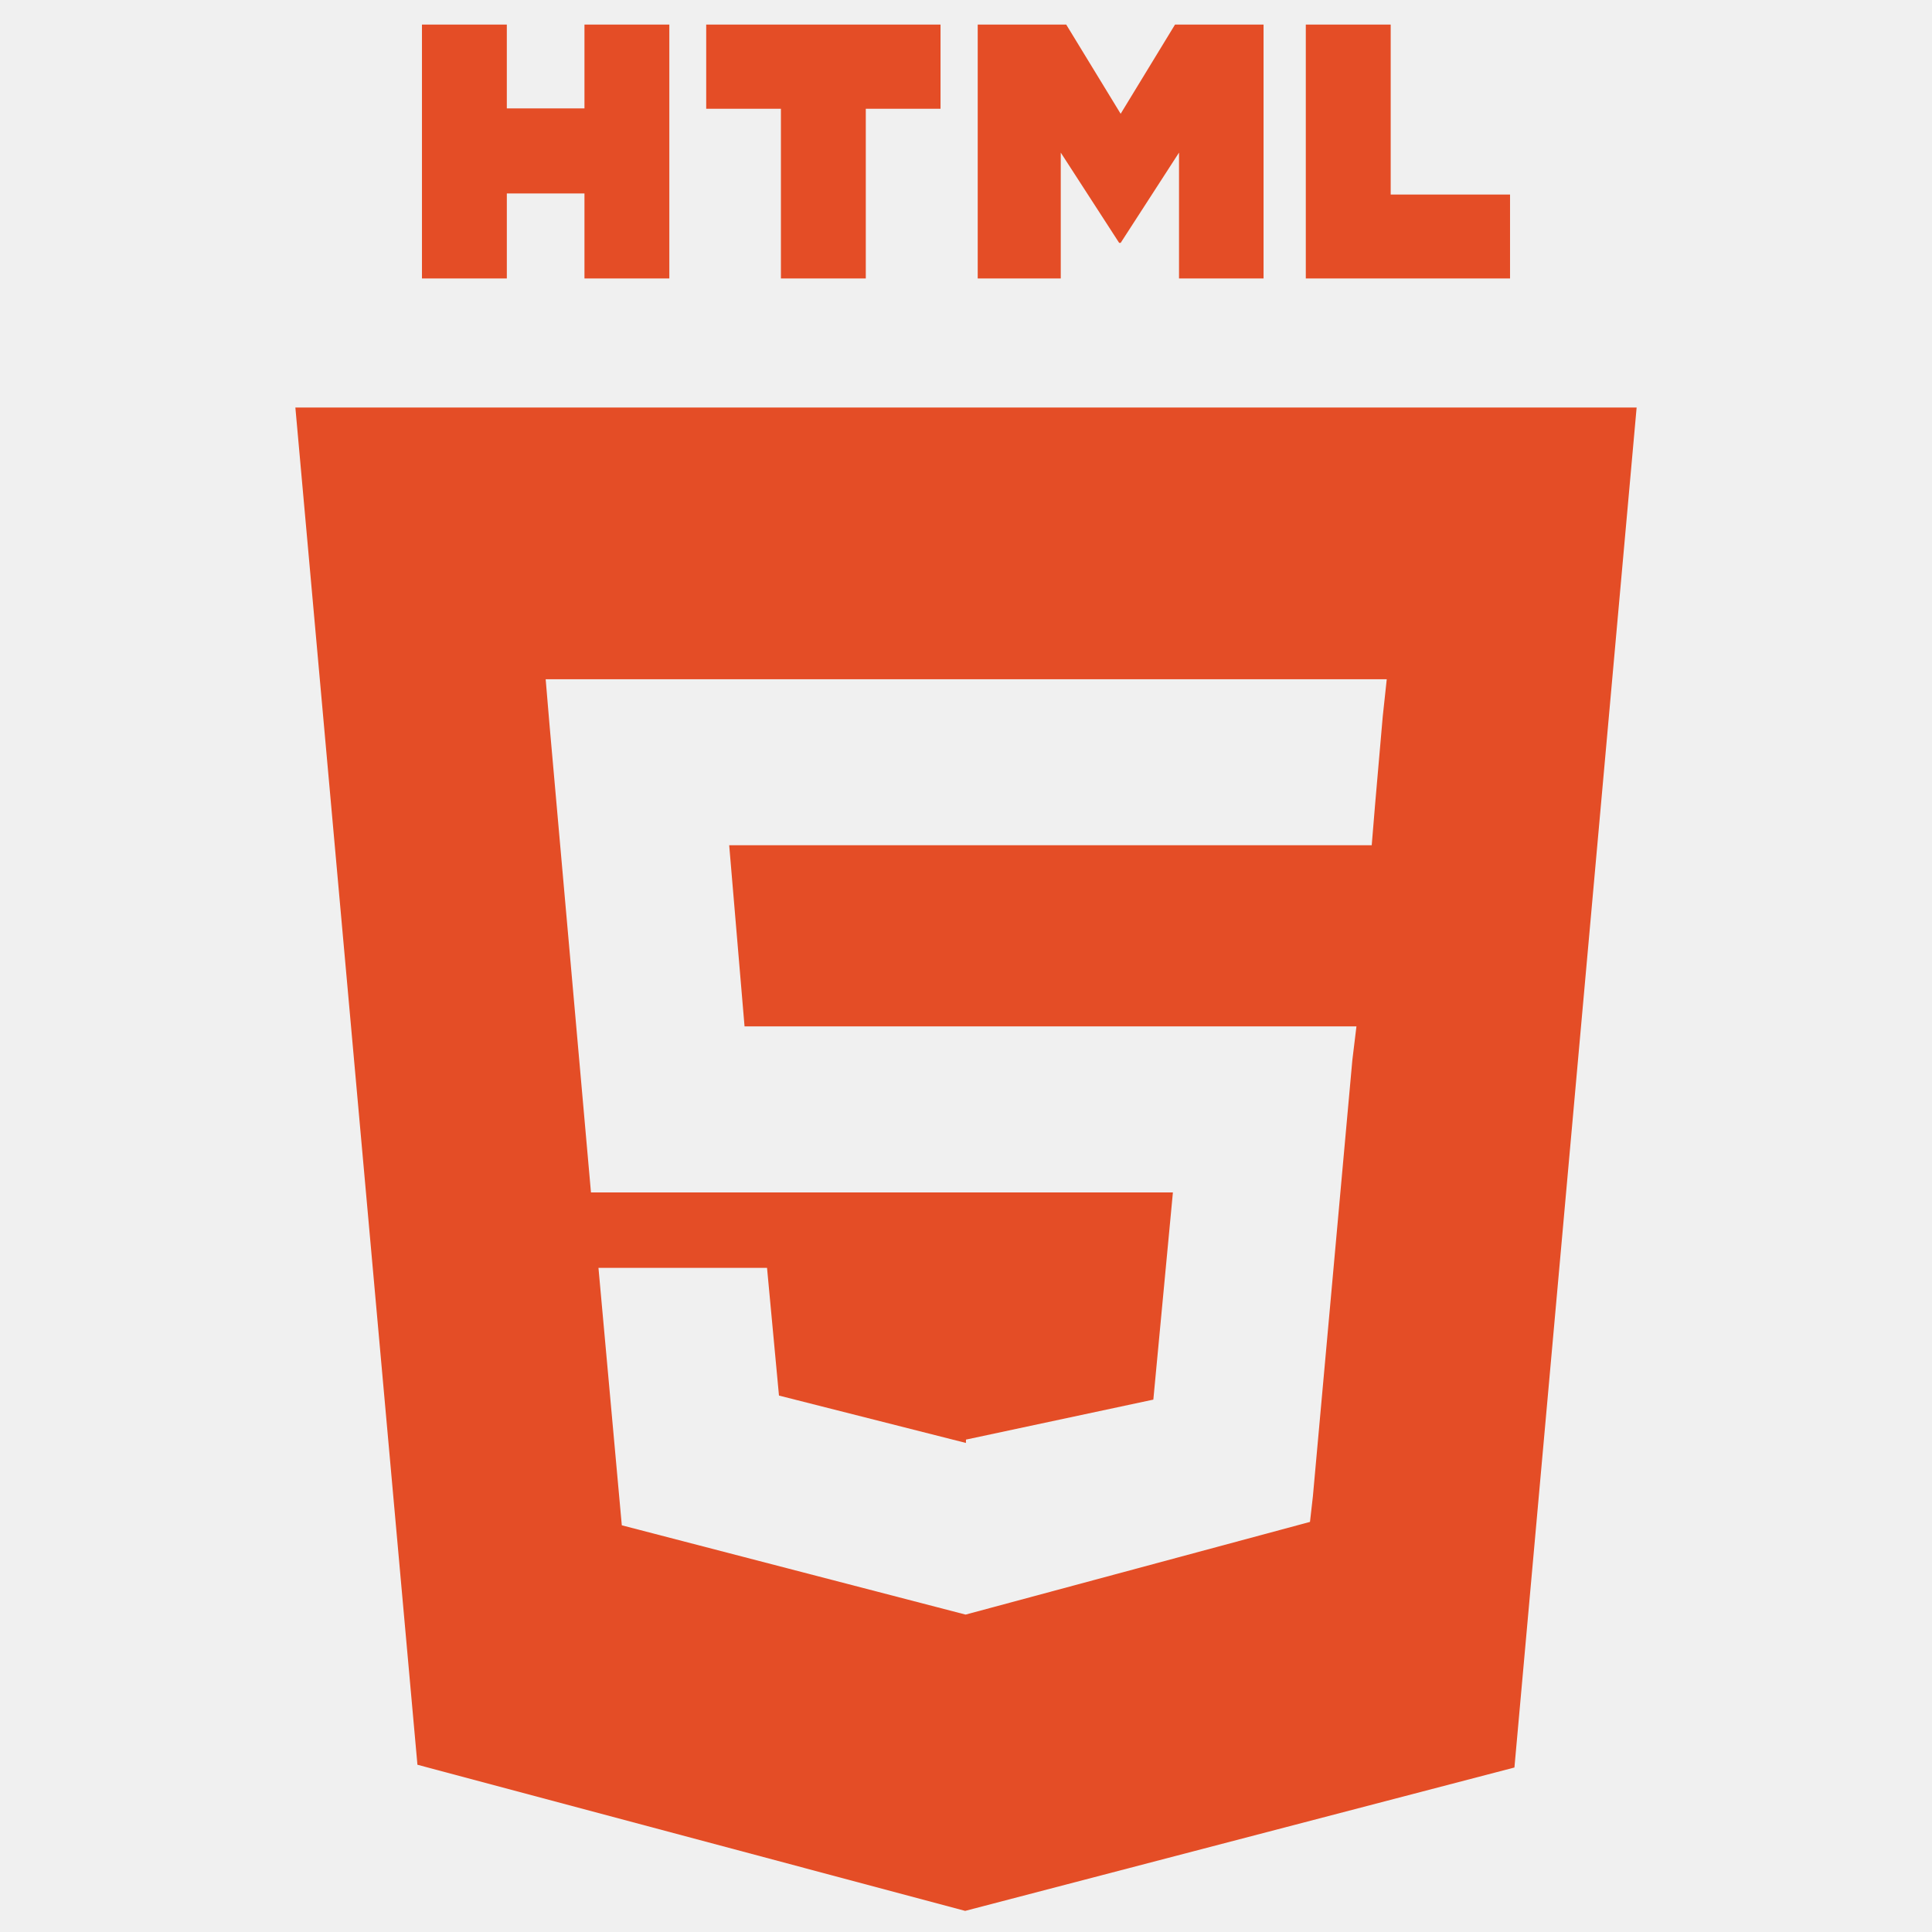
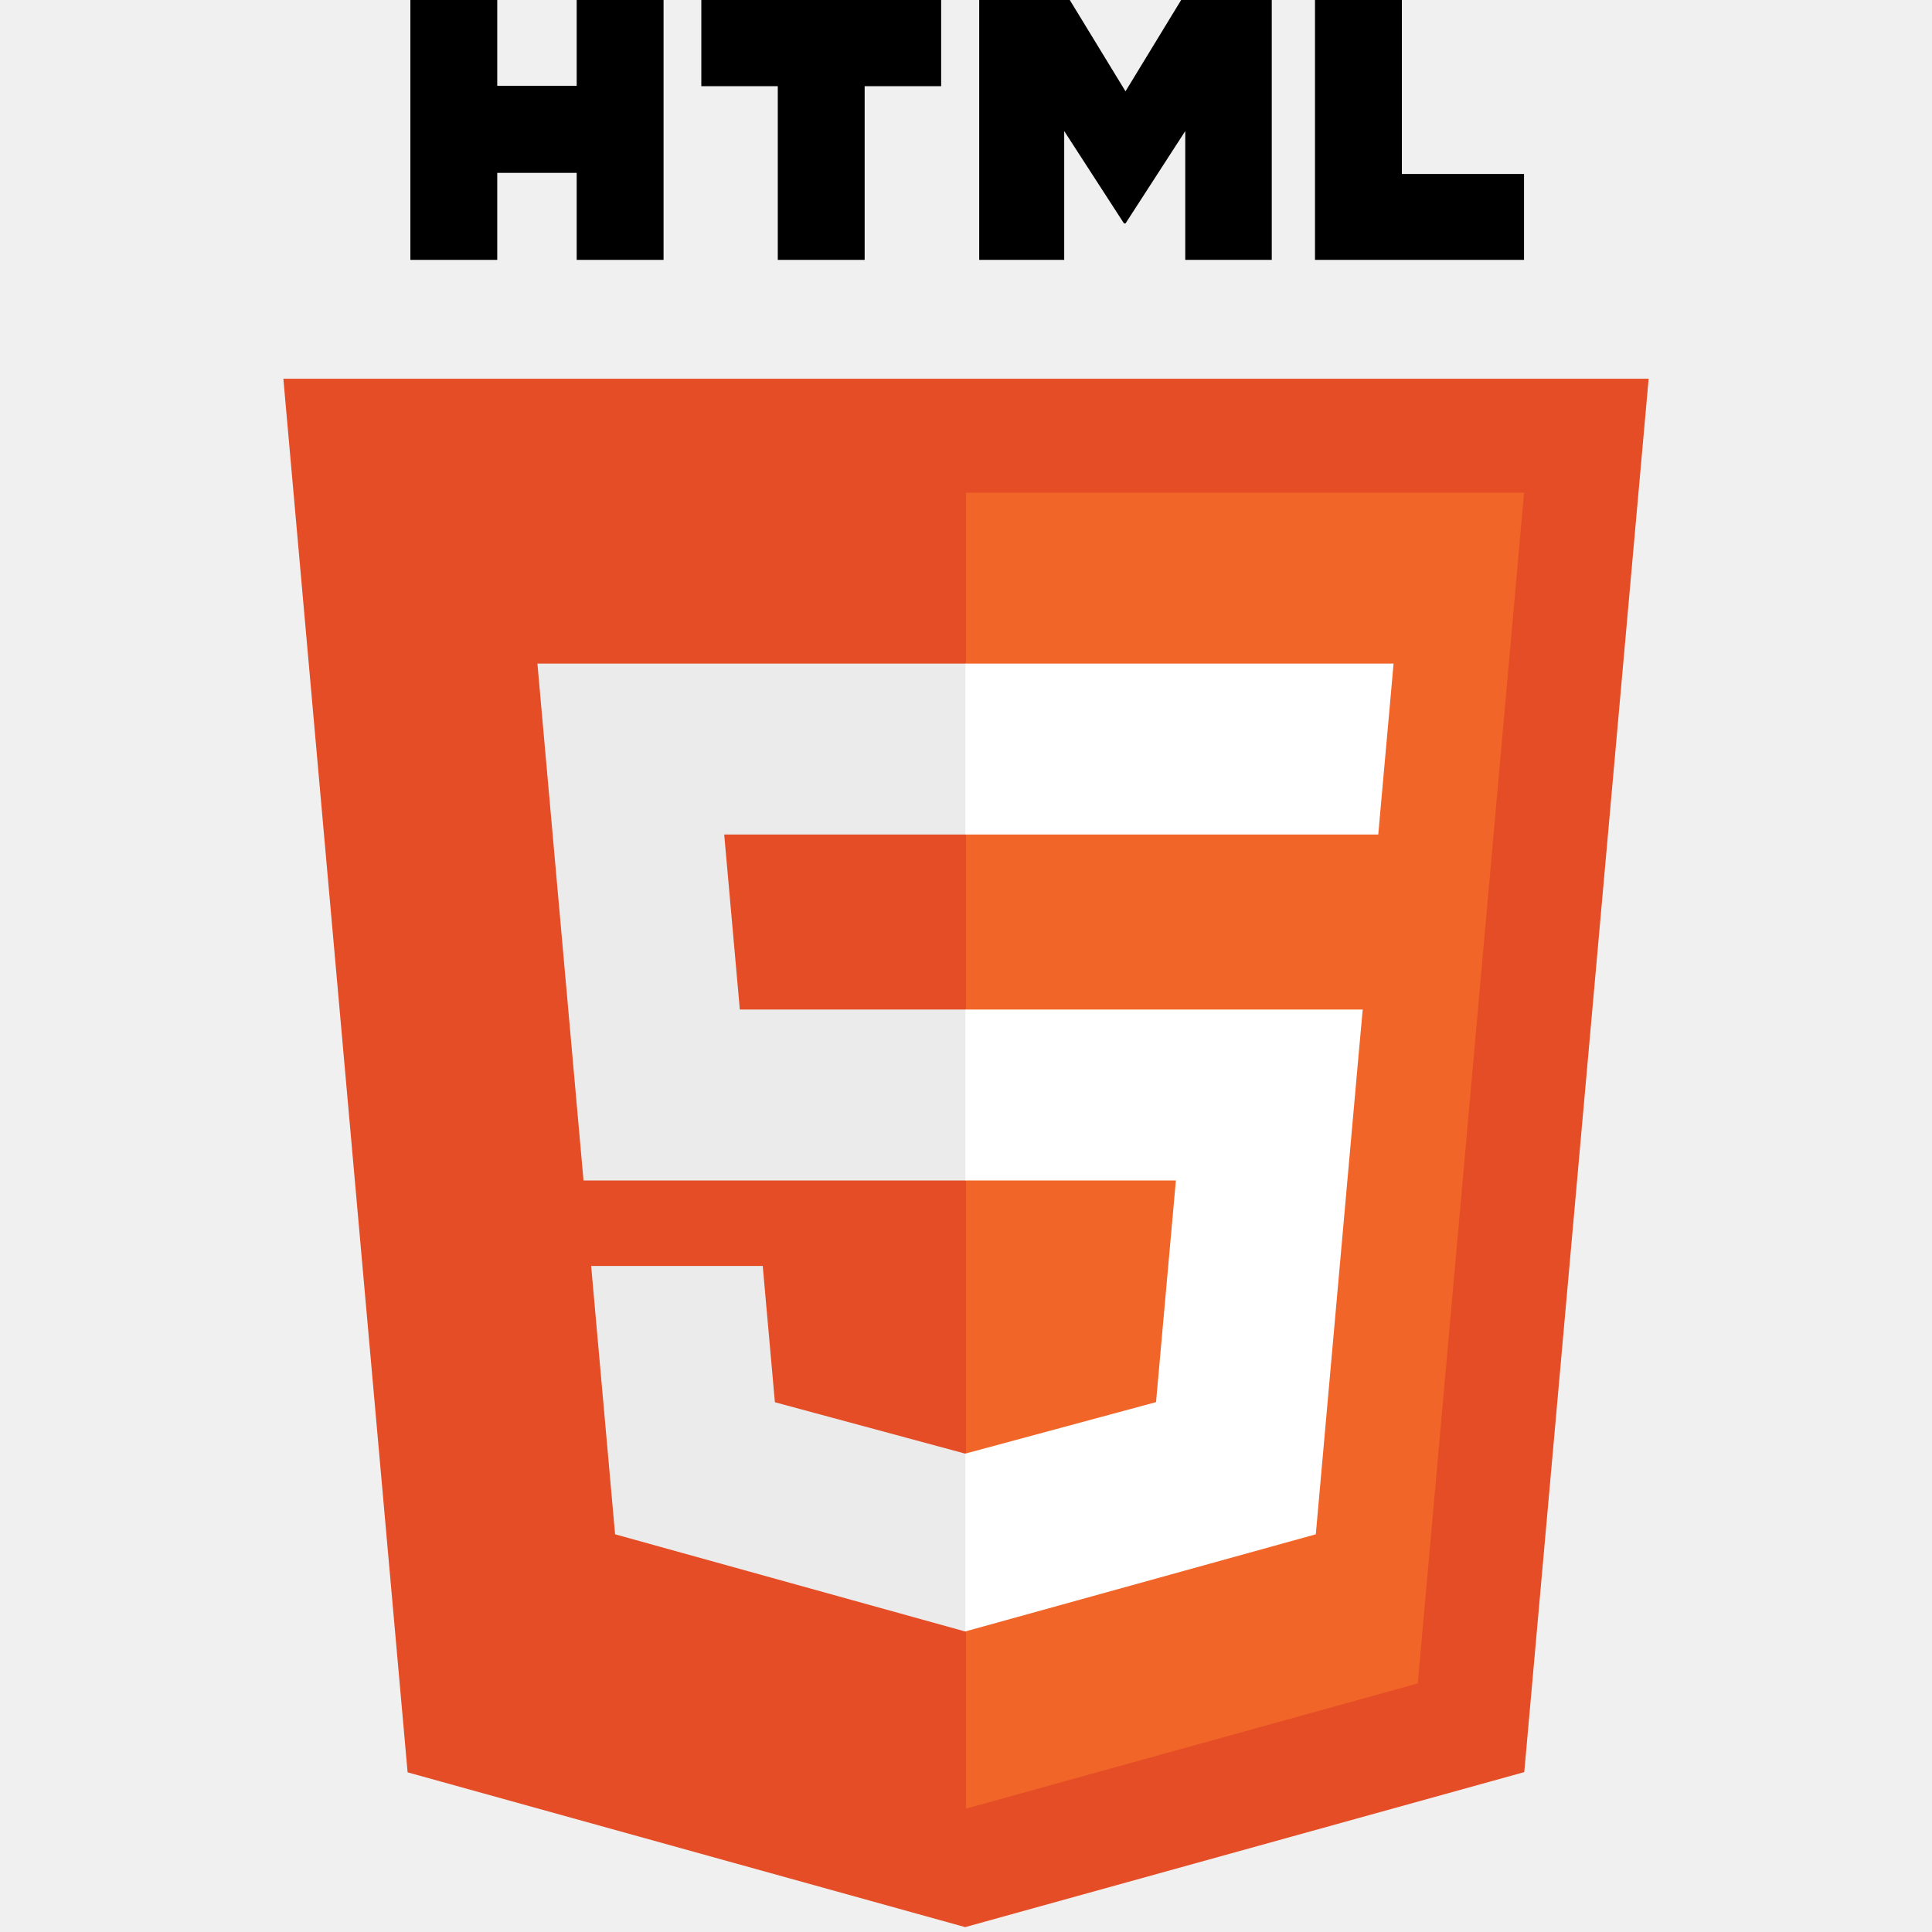
- <svg xmlns="http://www.w3.org/2000/svg" viewBox="0 0 128 128" id="html5">
-   <path fill="#E44D26" d="M19.569 27l8.087 89.919 36.289 9.682 36.39-9.499 8.096-90.102h-88.862zm72.041 20.471l-.507 5.834-.223 2.695h-42.569l1.017 12h40.54l-.271 2.231-2.615 28.909-.192 1.69-22.79 6.134v-.005l-.027.012-22.777-5.916-1.546-17.055h11.168l.791 8.46 12.385 3.139.006-.234v.012l12.412-2.649 1.296-13.728h-38.555l-2.734-30.836-.267-3.164h55.724l-.266 2.471zM27.956 1.627h5.622v5.556h5.144v-5.556h5.623v16.822h-5.623v-5.633h-5.143v5.633h-5.623v-16.822zM51.738 7.206h-4.95v-5.579h15.525v5.579h-4.952v11.243h-5.623v-11.243zM64.777 1.627h5.862l3.607 5.911 3.603-5.911h5.865v16.822h-5.601v-8.338l-3.867 5.981h-.098l-3.87-5.981v8.338h-5.502v-16.822zM86.513 1.627h5.624v11.262h7.907v5.561h-13.531v-16.823z" />
+ <svg xmlns="http://www.w3.org/2000/svg" width="800px" height="800px" viewBox="-52.5 0 361 361" version="1.1" preserveAspectRatio="xMidYMid">
+   <g>
+     <path d="M255.555,70.766 L232.314,331.125 L127.844,360.088 L23.662,331.166 L0.445,70.766 L255.555,70.766 L255.555,70.766 Z" fill="#E44D26">
+ 
+ </path>
+     <path d="M128,337.95 L212.417,314.547 L232.278,92.057 L128,92.057 L128,337.95 L128,337.95 Z" fill="#F16529">
+ 
+ </path>
+     <path d="M82.82,155.932 L128,155.932 L128,123.995 L47.917,123.995 L48.681,132.563 L56.531,220.573 L128,220.573 L128,188.636 L85.739,188.636 L82.82,155.932 L82.82,155.932 Z" fill="#EBEBEB">
+ 
+ </path>
+     <path d="M90.018,236.542 L57.958,236.542 L62.432,286.688 L127.853,304.849 L128,304.808 L128,271.58 L127.86,271.617 L92.292,262.013 L90.018,236.542 L90.018,236.542 Z" fill="#EBEBEB">
+ 
+ </path>
+     <path d="M24.181,0 L40.411,0 L40.411,16.035 L55.257,16.035 L55.257,0 L71.488,0 L71.488,48.558 L55.258,48.558 L55.258,32.298 L40.411,32.298 L40.411,48.558 L24.181,48.558 L24.181,0 L24.181,0 L24.181,0 Z" fill="#000000">
+ 
+ </path>
+     <path d="M92.831,16.103 L78.543,16.103 L78.543,0 L123.357,0 L123.357,16.103 L109.062,16.103 L109.062,48.558 L92.832,48.558 L92.832,16.103 L92.831,16.103 L92.831,16.103 Z" fill="#000000">
+ 
+ </path>
+     <path d="M130.469,0 L147.393,0 L157.803,17.062 L168.203,0 L185.132,0 L185.132,48.558 L168.969,48.558 L168.969,24.49 L157.803,41.755 L157.524,41.755 L146.35,24.49 L146.35,48.558 L130.469,48.558 L130.469,0 L130.469,0 Z" fill="#000000">
+ 
+ </path>
+     <path d="M193.21,0 L209.445,0 L209.445,32.508 L232.269,32.508 L232.269,48.558 L193.21,48.558 L193.21,0 L193.21,0 Z" fill="#000000">
+ 
+ </path>
+     <path d="M127.89,220.573 L167.217,220.573 L163.509,261.993 L127.89,271.607 L127.89,304.833 L193.362,286.688 L193.843,281.292 L201.348,197.212 L202.127,188.636 L127.89,188.636 L127.89,220.573 L127.89,220.573 Z" fill="#FFFFFF">
+ 
+ </path>
+     <path d="M127.89,155.854 L127.89,155.932 L205.033,155.932 L205.673,148.754 L207.129,132.563 L207.892,123.995 L127.89,123.995 L127.89,155.854 L127.89,155.854 Z" fill="#FFFFFF">
+ 
+ </path>
+   </g>
</svg>
